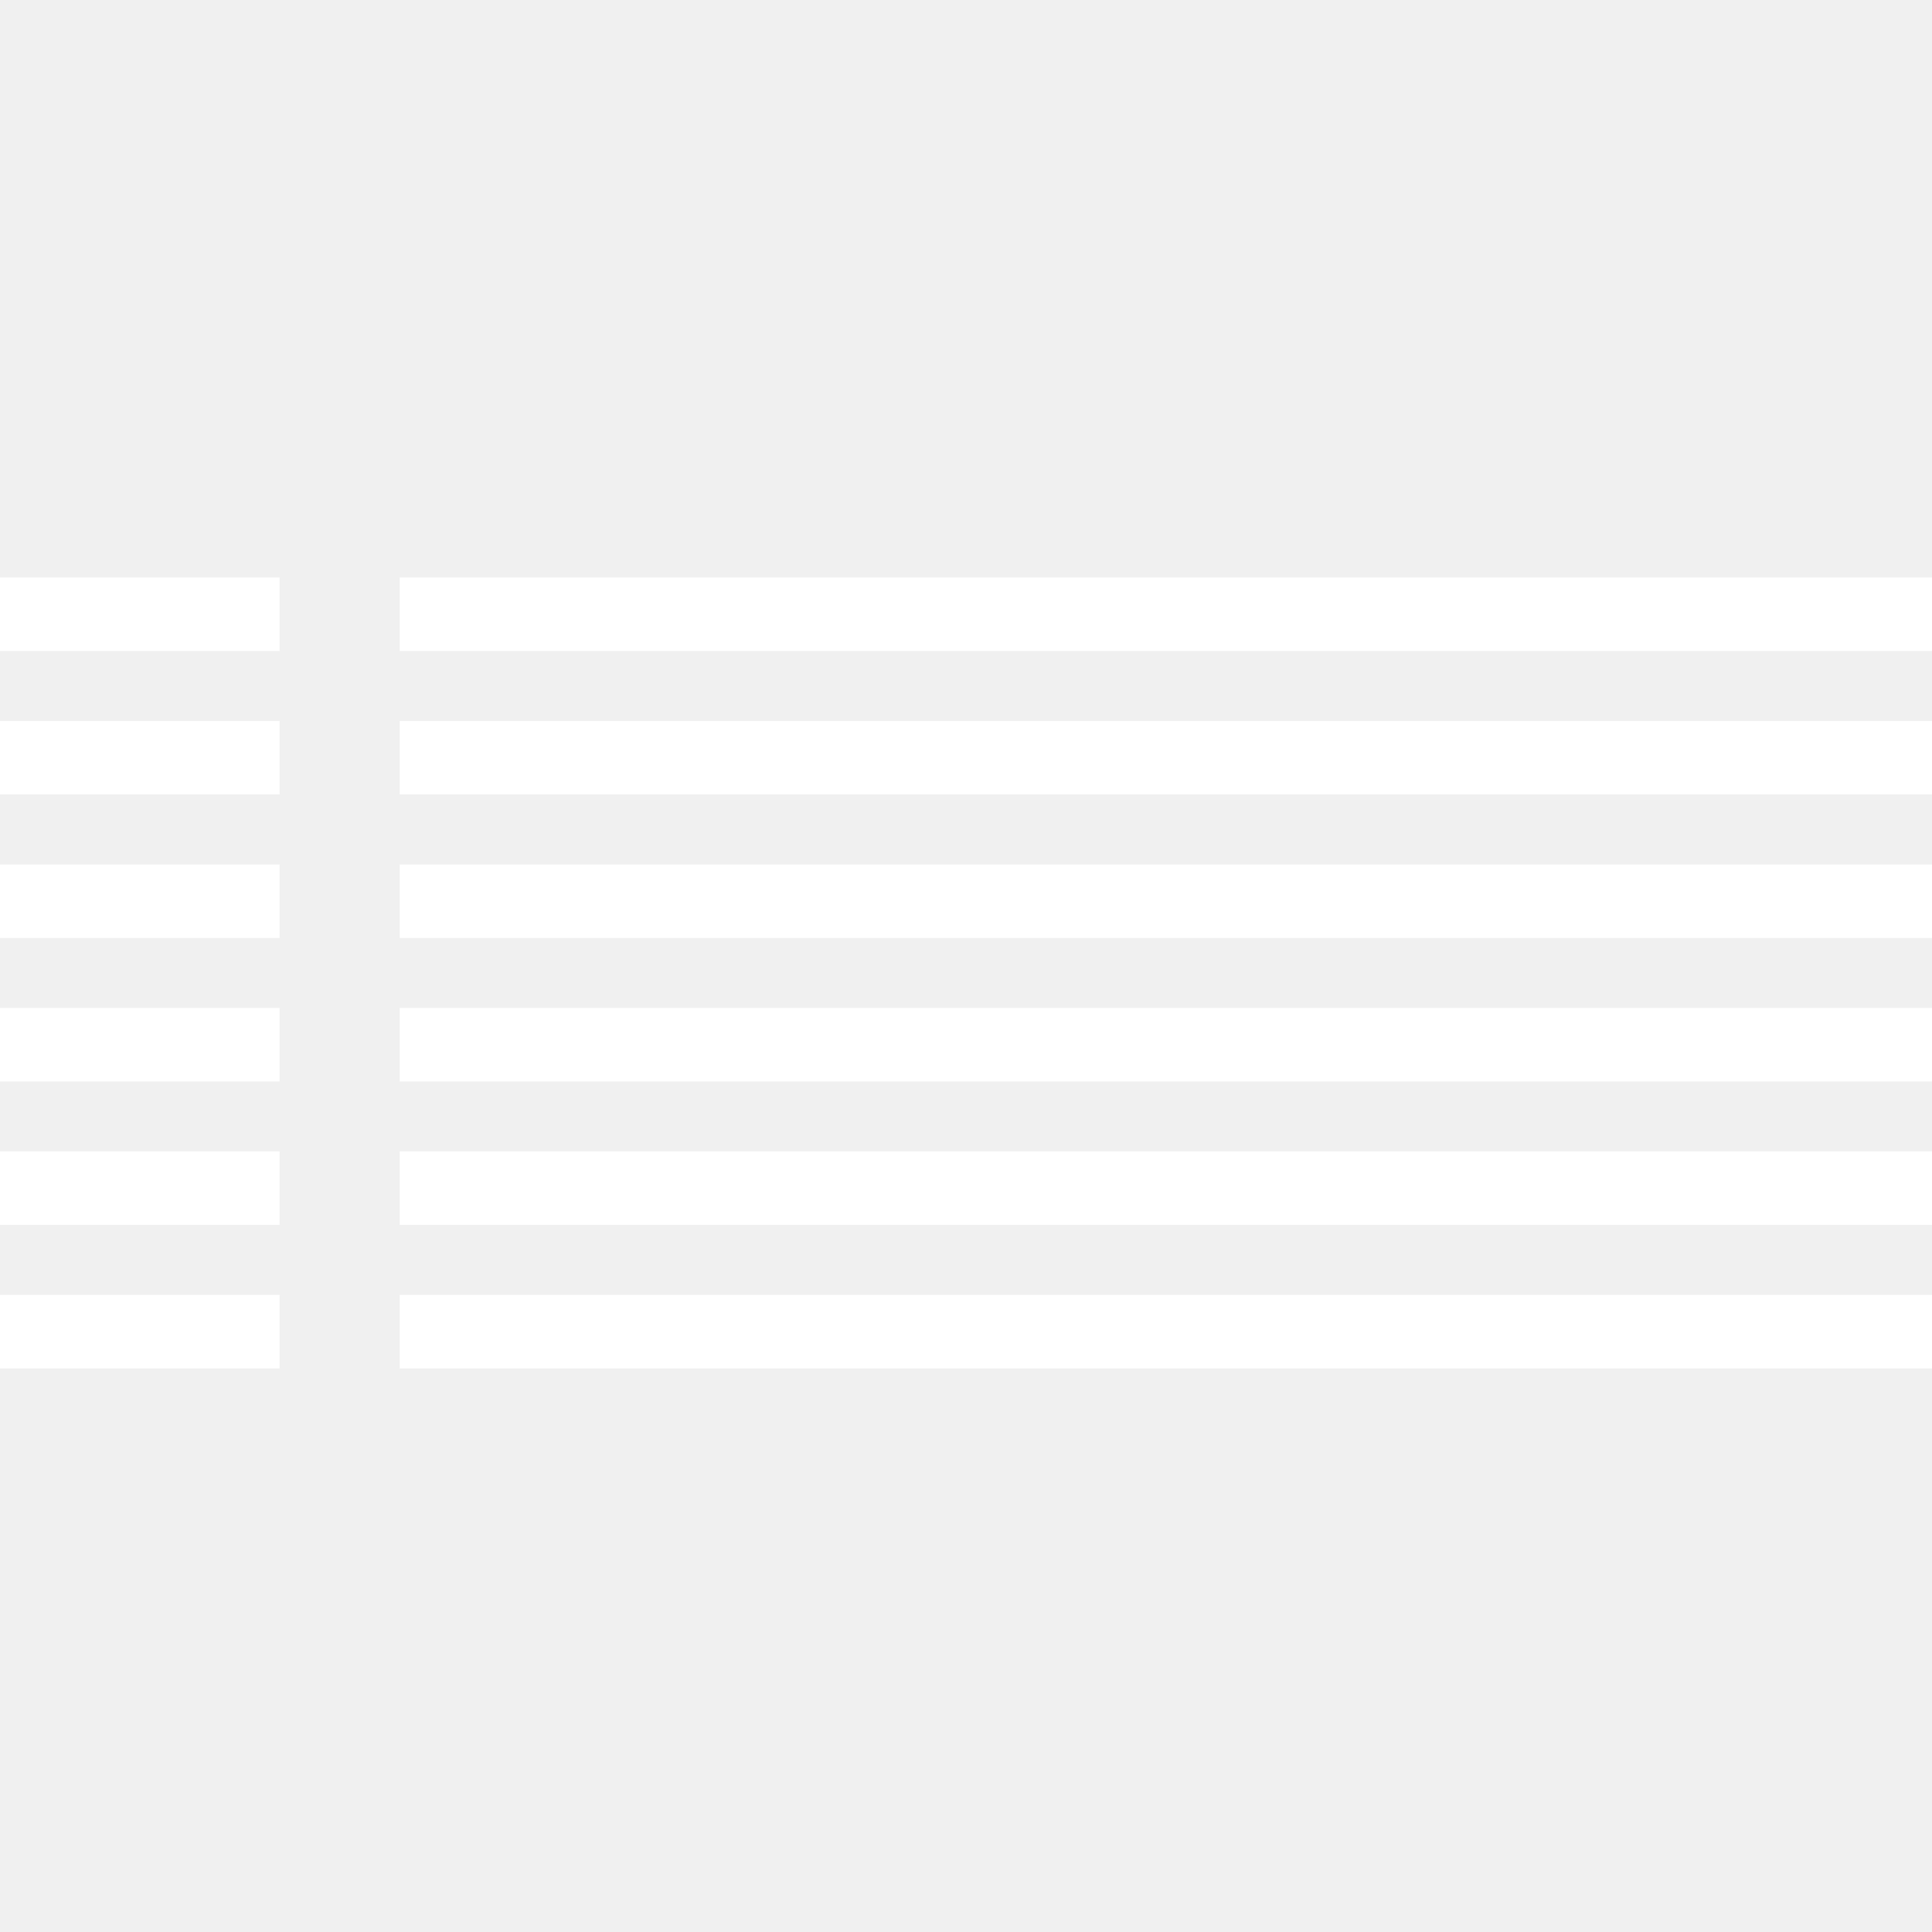
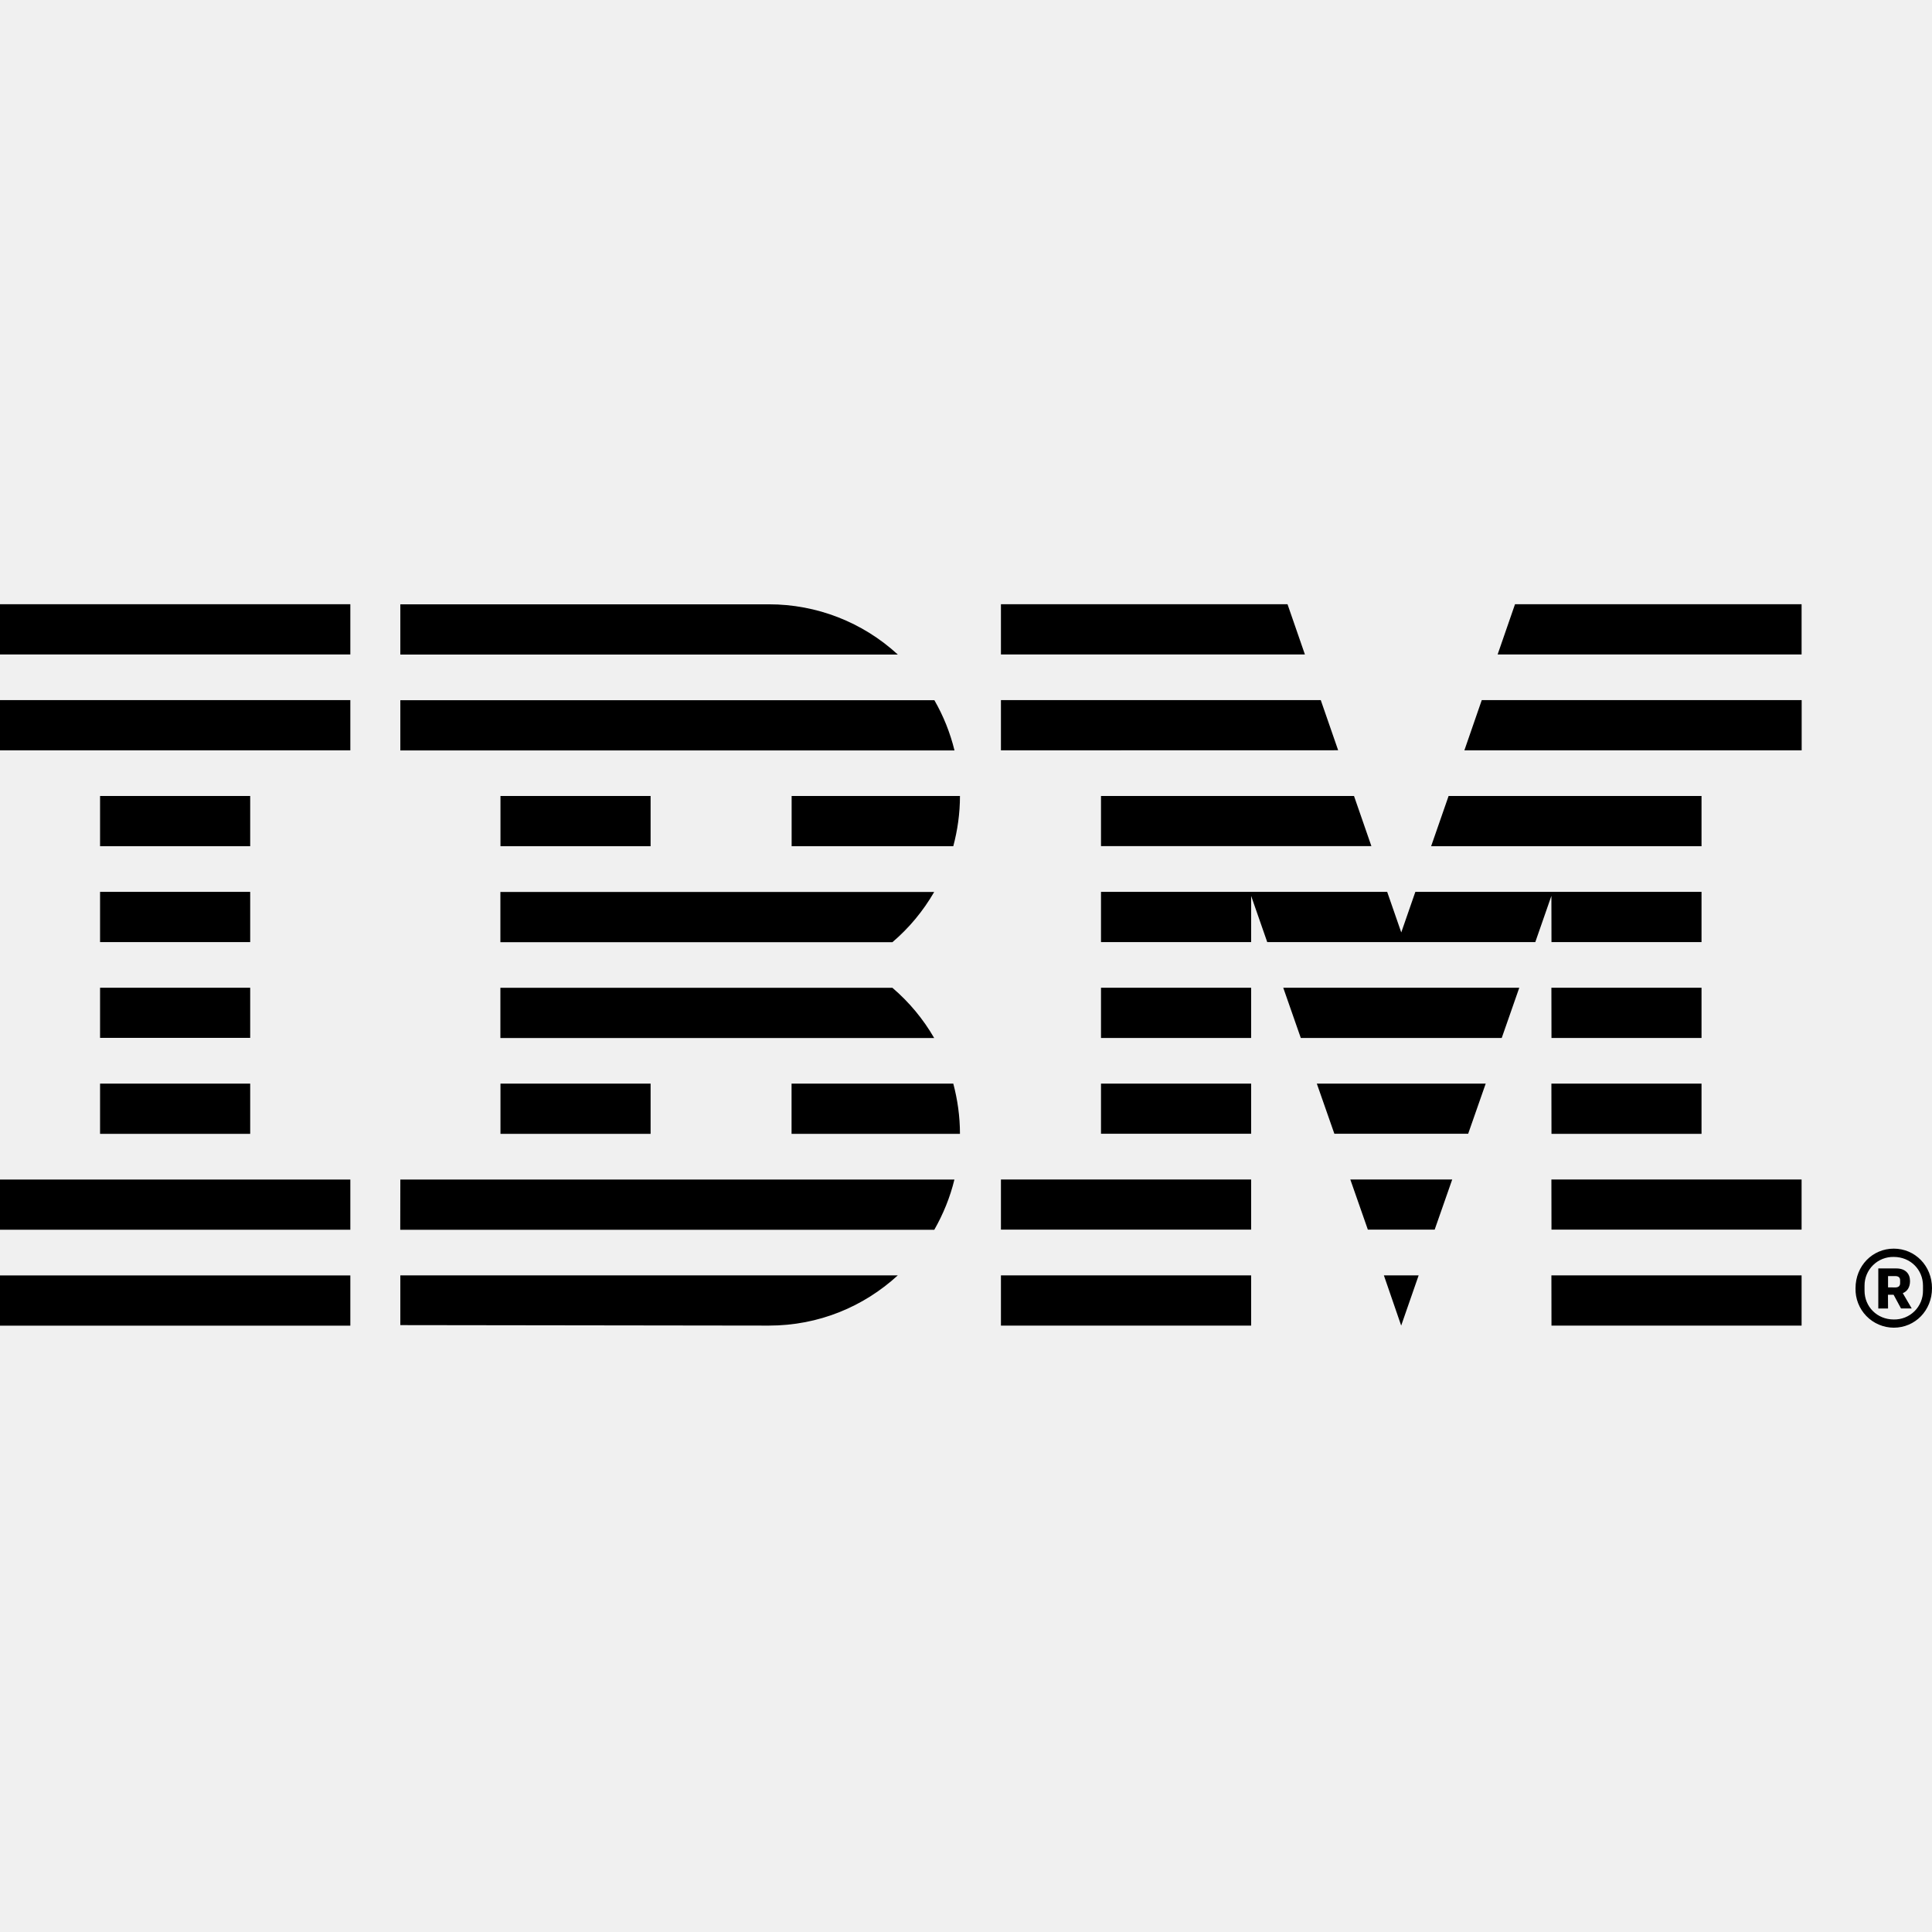
- <svg xmlns="http://www.w3.org/2000/svg" role="img" viewBox="0 0 24 24" fill="white">
-   <path d="M0 7.174v.913h3.473v-.913zm4.965 0v.913H24v-.913zM0 8.956v.913h3.473v-.913zm4.965 0v.913H24v-.913zM0 10.739v.913h3.473v-.913zm4.965 0v.913H24v-.913zm0 1.782v.913H24v-.913zM0 12.521v.913h3.473v-.913zm0 1.782v.913h3.473v-.913zm4.965 0v.913H24v-.913zm0 1.783v.913H24v-.913zM0 16.086v.913h3.473v-.913zm4.965 0v.913H24v-.913z" />
+ <svg xmlns="http://www.w3.org/2000/svg" role="img" viewBox="0 0 24 24">
+   <path d="M23.544 15.993c.038 0 .06-.017.06-.053v-.036c0-.035-.022-.052-.06-.052h-.09v.14zm-.09.262h-.121v-.498h.225c.112 0 .169.066.169.157 0 .079-.036.129-.09.15l.111.19h-.133l-.092-.17h-.07zm.434-.222v-.062c0-.2-.157-.357-.363-.357a.355.355 0 00-.363.357v.062c0 .2.156.358.363.358a.355.355 0 00.363-.358zm-.838-.03c0-.28.212-.492.475-.492.264 0 .475.213.475.491 0 .279-.211.491-.475.491a.477.477 0 01-.475-.49zM16.21 8.13l-.216-.624h-3.56v.624zm.413 1.19l-.216-.623h-3.973v.624zm2.65 7.147h3.107v-.624h-3.108zm0-1.192h3.107v-.623h-3.108zm0-1.19h1.864v-.624h-1.865zm0-1.191h1.864v-.624h-1.865zm0-1.191h1.864v-.624h-3.555l-.175.504-.175-.504h-3.555v.624h1.865v-.574l.2.574h3.33l.2-.574zm1.864-1.815h-3.142l-.217.624h3.359zm-7.46 3.006h1.865v-.624h-1.865zm0 1.19h1.865v-.623h-1.865zm-1.243 1.191h3.108v-.623h-3.108zm0 1.192h3.108v-.624h-3.108zm6.386-8.961l-.216.624h3.776v-.624zm-.629 1.815h4.19v-.624h-3.974zm-4.514 1.19h3.359l-.216-.623h-3.143zm2.482 2.383h2.496l.218-.624h-2.932zm.417 1.19h1.662l.218-.623h-2.098zm.416 1.191h.83l.218-.623h-1.266zm.414 1.192l.217-.624h-.432zm-12.433-.006l4.578.006c.622 0 1.18-.237 1.602-.624h-6.18zm4.86-3v.624h2.092c0-.216-.03-.425-.083-.624zm-3.616.624h1.865v-.624H6.217zm3.617-3.573h2.008c.053-.199.083-.408.083-.624H9.834zm-3.617 0h1.865v-.624H6.217zM9.55 7.507H4.973v.624h6.18a2.36 2.36 0 00-1.602-.624zm2.056 1.191H4.973v.624h6.884a2.382 2.382 0 00-.25-.624zm-5.39 2.382v.624h4.87c.207-.176.382-.387.519-.624zm4.87 1.191h-4.87v.624h5.389a2.39 2.39 0 00-.519-.624zm-6.114 3.006h6.634c.11-.193.196-.402.25-.624H4.973zM0 8.13h4.352v-.624H0zm0 1.191h4.352v-.624H0zm1.243 1.191h1.865v-.624H1.243zm0 1.191h1.865v-.624H1.243zm0 1.19h1.865v-.623H1.243zm0 1.192h1.865v-.624H1.243zM0 15.276h4.352v-.623H0zm0 1.192h4.352v-.624H0Z" />
</svg>
